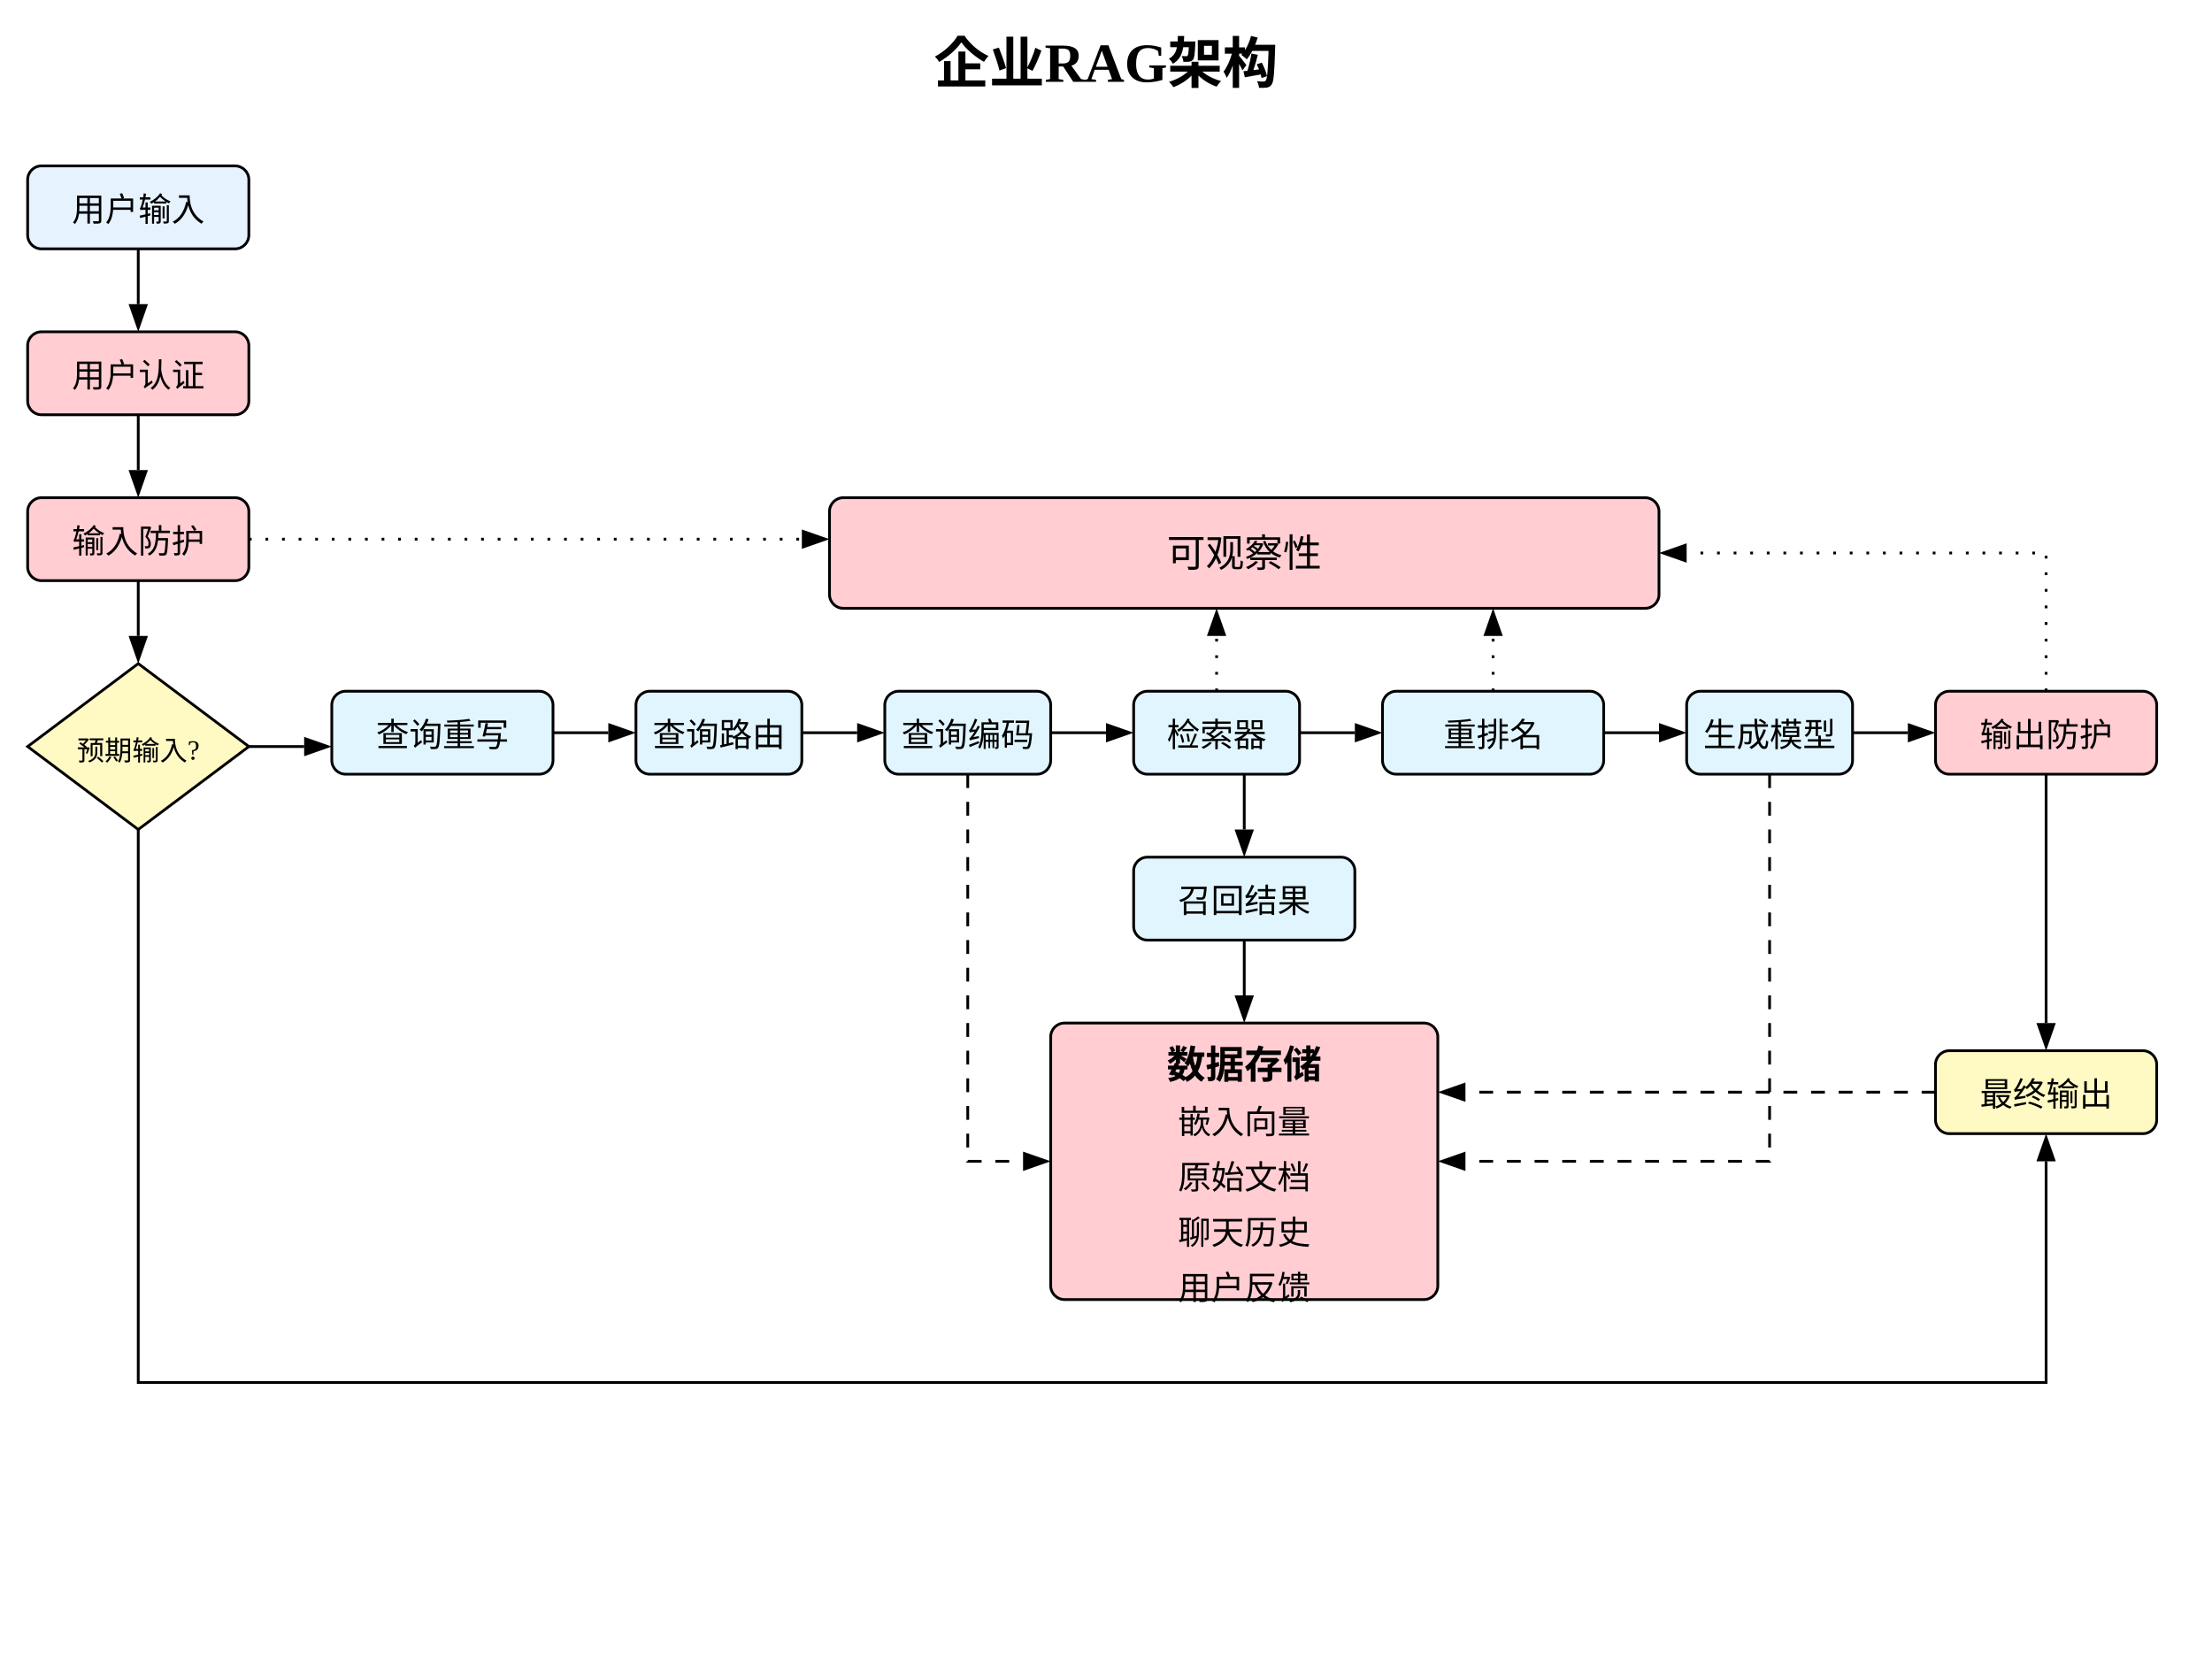
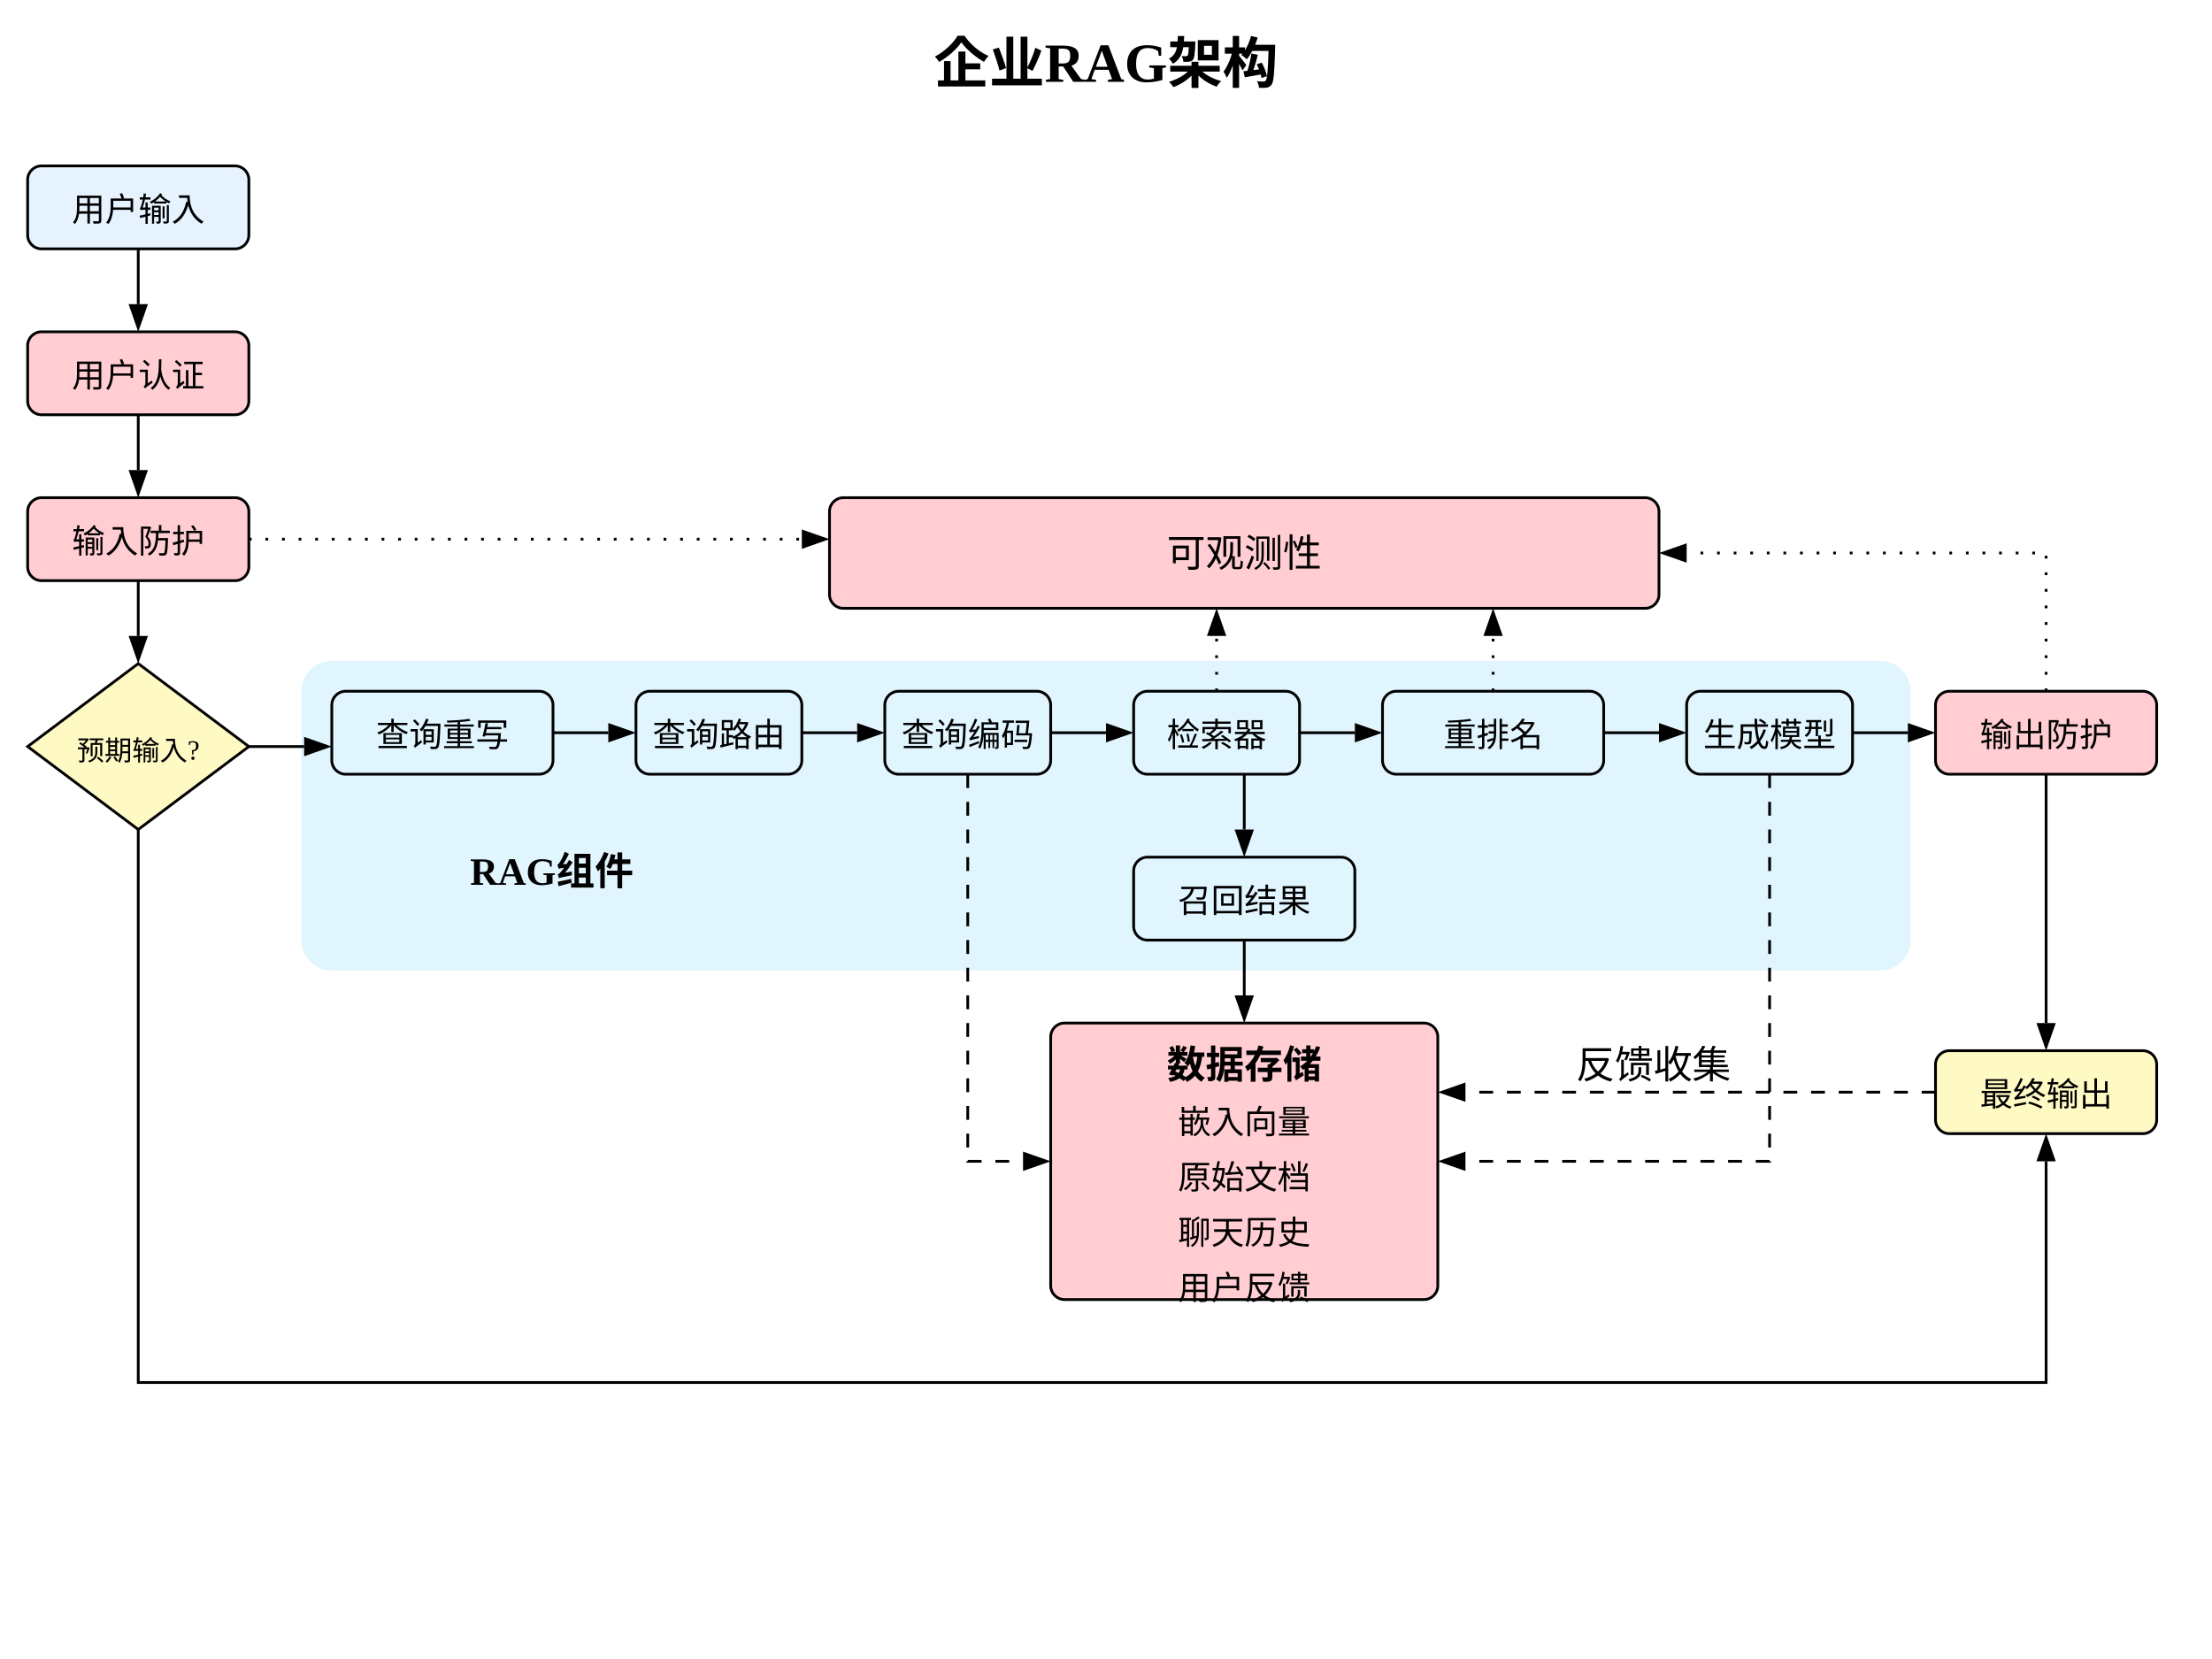
<svg xmlns="http://www.w3.org/2000/svg" viewBox="0 0 800 600">
  <defs>
    <marker id="arrowhead" markerWidth="10" markerHeight="7" refX="0" refY="3.5" orient="auto">
      <polygon points="0 0, 10 3.5, 0 7" />
    </marker>
  </defs>
  <text x="400" y="30" text-anchor="middle" font-size="20" font-weight="bold">企业RAG架构</text>
  <rect x="10" y="60" width="80" height="30" rx="5" ry="5" fill="#E6F3FF" stroke="#000" />
  <text x="50" y="80" text-anchor="middle" font-size="12">用户输入</text>
  <rect x="10" y="120" width="80" height="30" rx="5" ry="5" fill="#FFCDD2" stroke="#000" />
  <text x="50" y="140" text-anchor="middle" font-size="12">用户认证</text>
  <rect x="10" y="180" width="80" height="30" rx="5" ry="5" fill="#FFCDD2" stroke="#000" />
  <text x="50" y="200" text-anchor="middle" font-size="12">输入防护</text>
  <polygon points="50,240 90,270 50,300 10,270" fill="#FFF9C4" stroke="#000" />
  <text x="50" y="275" text-anchor="middle" font-size="10">预期输入?</text>
+   <rect x="110" y="240" width="580" height="110" rx="10" ry="10" fill="#E1F5FE" stroke="#E1F5FE" stroke-width="2" />
+   <text x="170" y="320" font-size="14" font-weight="bold">
+   RAG组件
+   </text>
  <rect x="120" y="250" width="80" height="30" rx="5" ry="5" fill="#E1F5FE" stroke="#000" />
  <text x="160" y="270" text-anchor="middle" font-size="12">查询重写</text>
  <rect x="230" y="250" width="60" height="30" rx="5" ry="5" fill="#E1F5FE" stroke="#000" />
  <text x="260" y="270" text-anchor="middle" font-size="12">查询路由</text>
  <rect x="320" y="250" width="60" height="30" rx="5" ry="5" fill="#E1F5FE" stroke="#000" />
  <text x="350" y="270" text-anchor="middle" font-size="12">查询编码</text>
  <rect x="410" y="250" width="60" height="30" rx="5" ry="5" fill="#E1F5FE" stroke="#000" />
  <text x="440" y="270" text-anchor="middle" font-size="12">检索器</text>
  <rect x="500" y="250" width="80" height="30" rx="5" ry="5" fill="#E1F5FE" stroke="#000" />
  <text x="540" y="270" text-anchor="middle" font-size="12">重排名</text>
  <rect x="610" y="250" width="60" height="30" rx="5" ry="5" fill="#E1F5FE" stroke="#000" />
  <text x="640" y="270" text-anchor="middle" font-size="12">生成模型</text>
  <rect x="700" y="250" width="80" height="30" rx="5" ry="5" fill="#FFCDD2" stroke="#000" />
  <text x="740" y="270" text-anchor="middle" font-size="12">输出防护</text>
  <rect x="700" y="380" width="80" height="30" rx="5" ry="5" fill="#FFF9C4" stroke="#000" />
  <text x="740" y="400" text-anchor="middle" font-size="12">最终输出</text>
  <rect x="410" y="310" width="80" height="30" rx="5" ry="5" fill="#E1F5FE" stroke="#000" />
  <text x="450" y="330" text-anchor="middle" font-size="12">召回结果</text>
  <rect x="380" y="370" width="140" height="100" rx="5" ry="5" fill="#FFCDD2" stroke="#000" />
  <text x="450" y="390" text-anchor="middle" font-size="14" font-weight="bold">数据存储</text>
  <text x="450" y="410" text-anchor="middle" font-size="12">嵌入向量</text>
  <text x="450" y="430" text-anchor="middle" font-size="12">原始文档</text>
  <text x="450" y="450" text-anchor="middle" font-size="12">聊天历史</text>
  <text x="450" y="470" text-anchor="middle" font-size="12">用户反馈</text>
  <rect x="300" y="180" width="300" height="40" rx="5" ry="5" fill="#FFCDD2" stroke="#000" />
-   <text x="450" y="205" text-anchor="middle" font-size="14">可观察性</text>
+   <text x="450" y="205" text-anchor="middle" font-size="14">可观测性</text>
  <path d="M50,90 V110" stroke="#000" stroke-width="1" marker-end="url(#arrowhead)" />
  <path d="M50,150 V170" stroke="#000" stroke-width="1" marker-end="url(#arrowhead)" />
  <path d="M50,210 V230" stroke="#000" stroke-width="1" marker-end="url(#arrowhead)" />
  <path d="M90,270 H110" stroke="#000" stroke-width="1" marker-end="url(#arrowhead)" />
  <path d="M200,265 H220" stroke="#000" stroke-width="1" marker-end="url(#arrowhead)" />
  <path d="M290,265 H310" stroke="#000" stroke-width="1" marker-end="url(#arrowhead)" />
  <path d="M380,265 H400" stroke="#000" stroke-width="1" marker-end="url(#arrowhead)" />
  <path d="M470,265 H490" stroke="#000" stroke-width="1" marker-end="url(#arrowhead)" />
  <path d="M580,265 H600" stroke="#000" stroke-width="1" marker-end="url(#arrowhead)" />
  <path d="M670,265 H690" stroke="#000" stroke-width="1" marker-end="url(#arrowhead)" />
  <path d="M740,280 V370" stroke="#000" stroke-width="1" marker-end="url(#arrowhead)" />
  <path d="M450,280 V300" stroke="#000" stroke-width="1" marker-end="url(#arrowhead)" />
  <path d="M450,340 V360" stroke="#000" stroke-width="1" marker-end="url(#arrowhead)" />
  <path d="M350,280 V420 H370" stroke="#000" stroke-width="1" marker-end="url(#arrowhead)" fill="none" stroke-dasharray="5, 5" />
  <path d="M640,280 V420 H530" stroke="#000" stroke-width="1" marker-end="url(#arrowhead)" fill="none" stroke-dasharray="5, 5" />
  <path d="M700,395H530" stroke="#000" stroke-width="1" marker-end="url(#arrowhead)" fill="none" stroke-dasharray="5, 5" />
+   <text x="570" y="390" font-size="14">
+   反馈收集
+ </text>
  <path d="M50,300 V500 H740 V420" stroke="#000" stroke-width="1" marker-end="url(#arrowhead)" fill="none" />
  <path d="M90,195 H290" stroke="#000" stroke-width="1" marker-end="url(#arrowhead)" stroke-dasharray="1, 5" />
  <path d="M540,250 V230" stroke="#000" stroke-width="1" marker-end="url(#arrowhead)" stroke-dasharray="1, 5" />
  <path d="M440,250 V230" stroke="#000" stroke-width="1" marker-end="url(#arrowhead)" stroke-dasharray="1, 5" />
  <path d="M740,250 V200 H610" stroke="#000" stroke-width="1" marker-end="url(#arrowhead)" fill="none" stroke-dasharray="1, 5" />
</svg>
